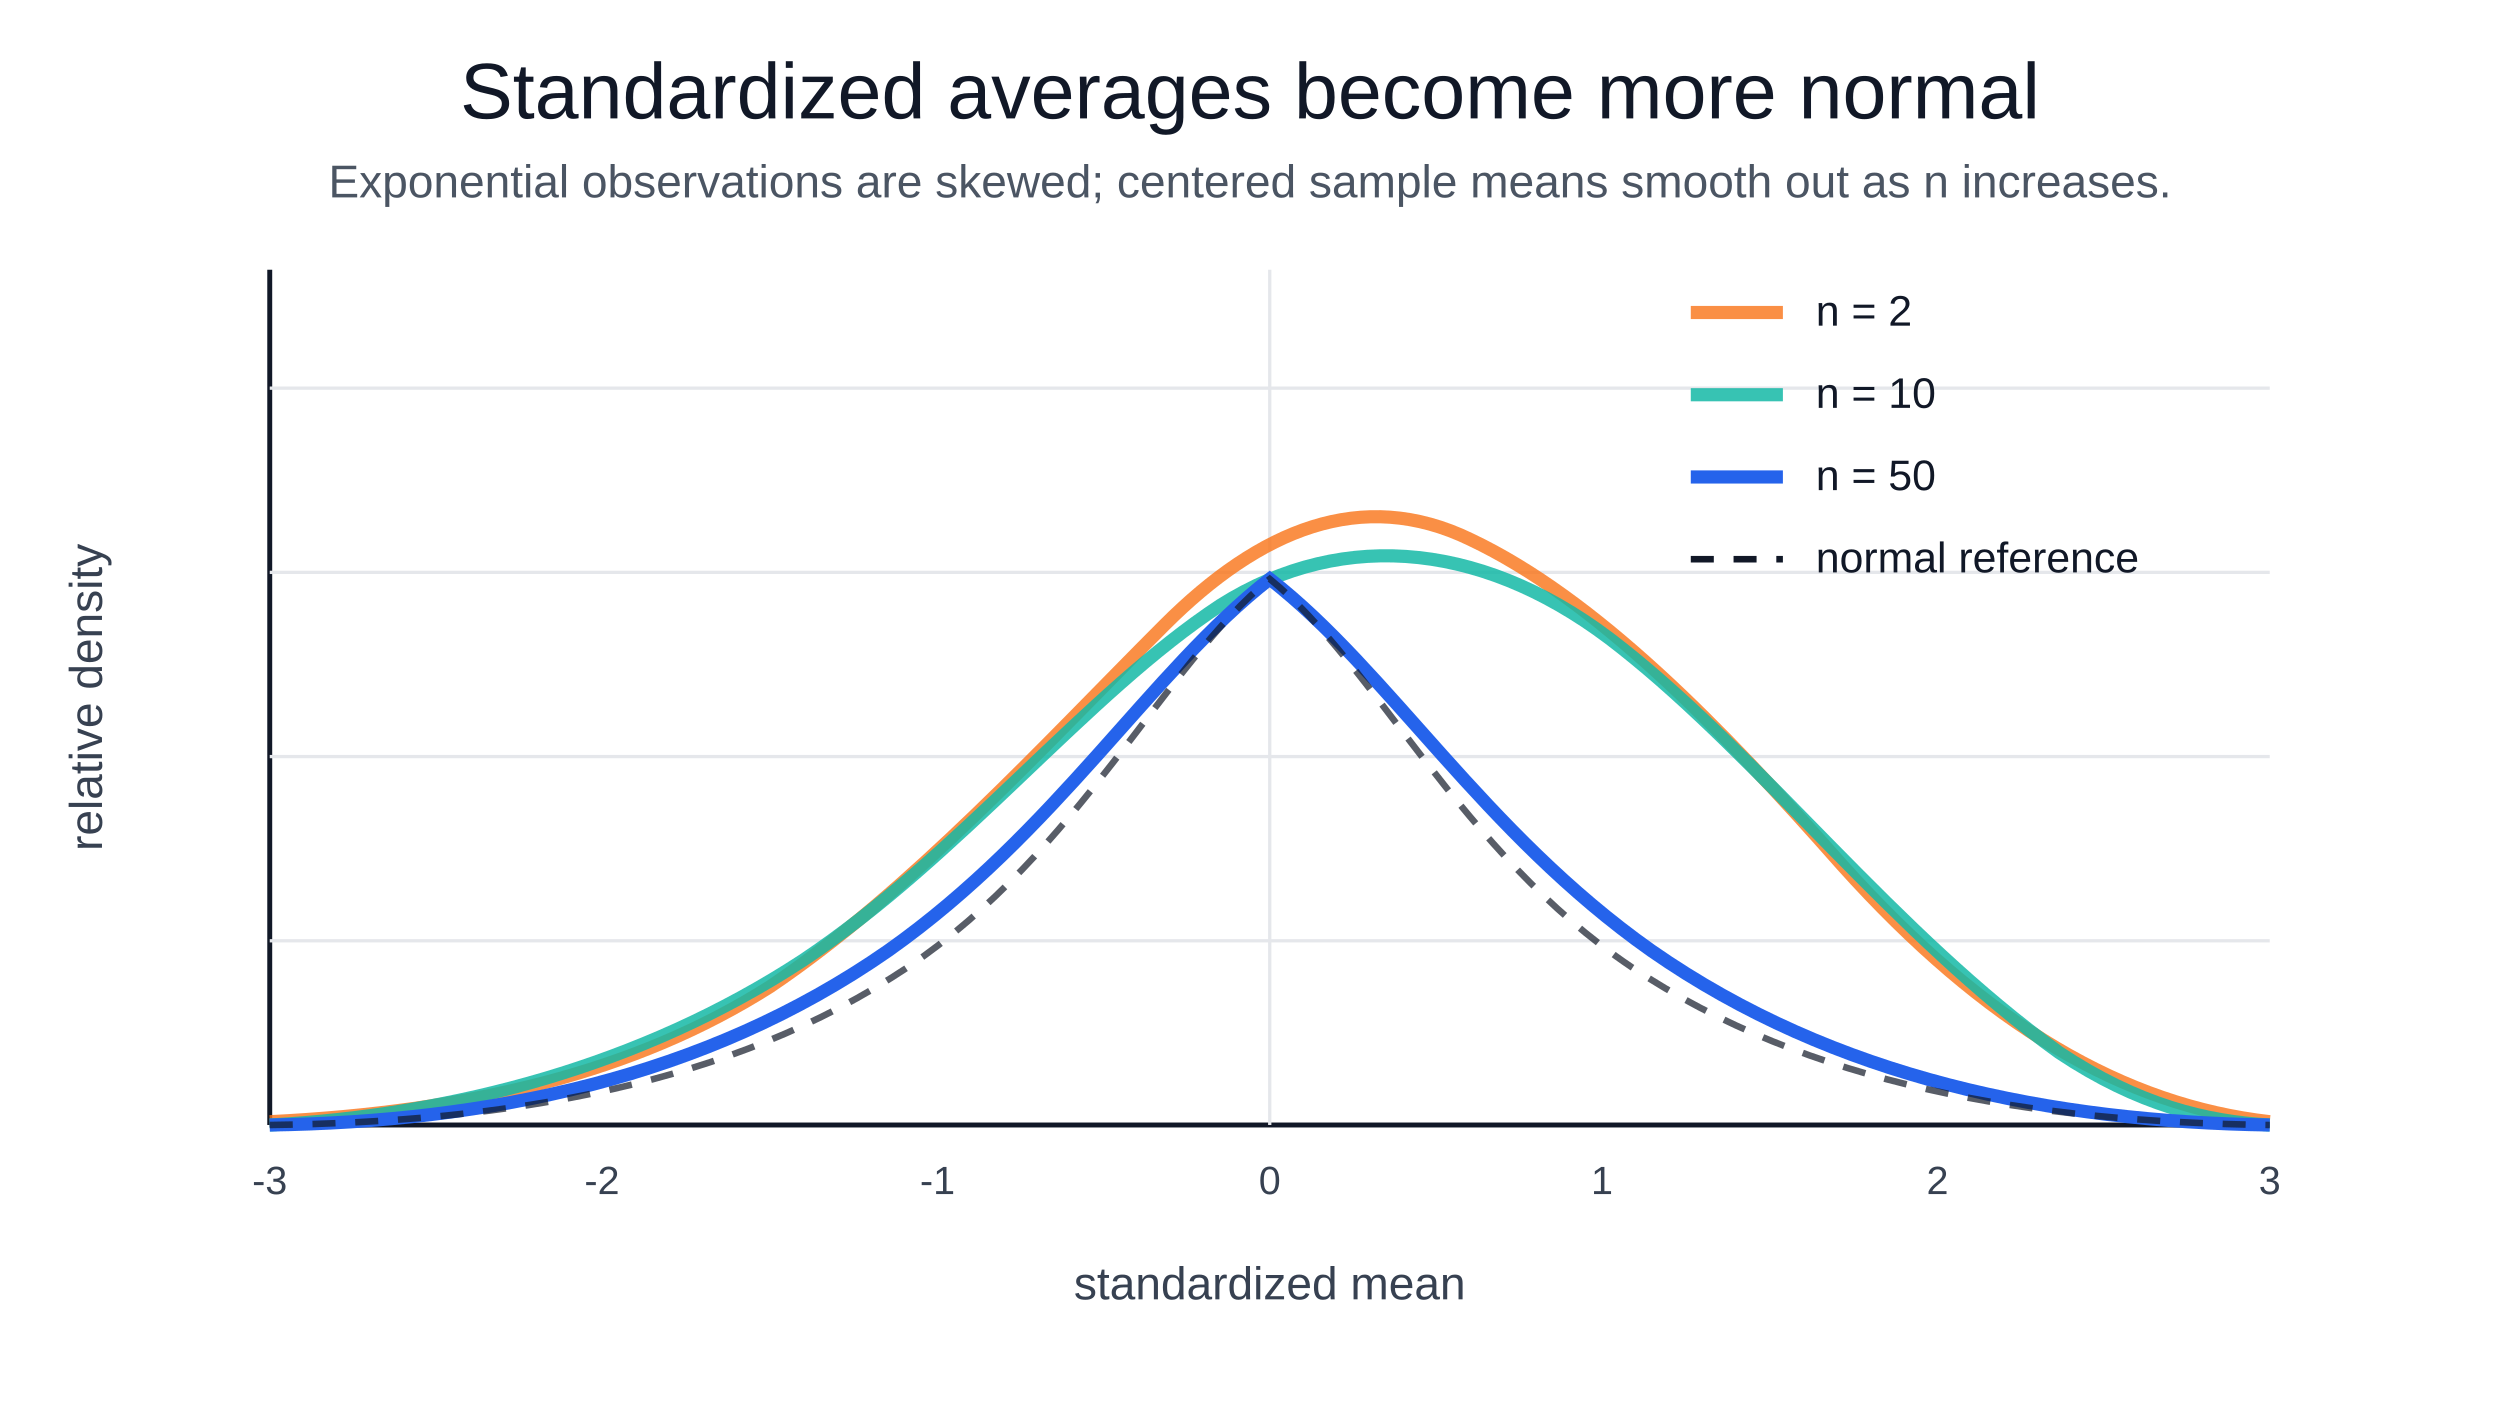
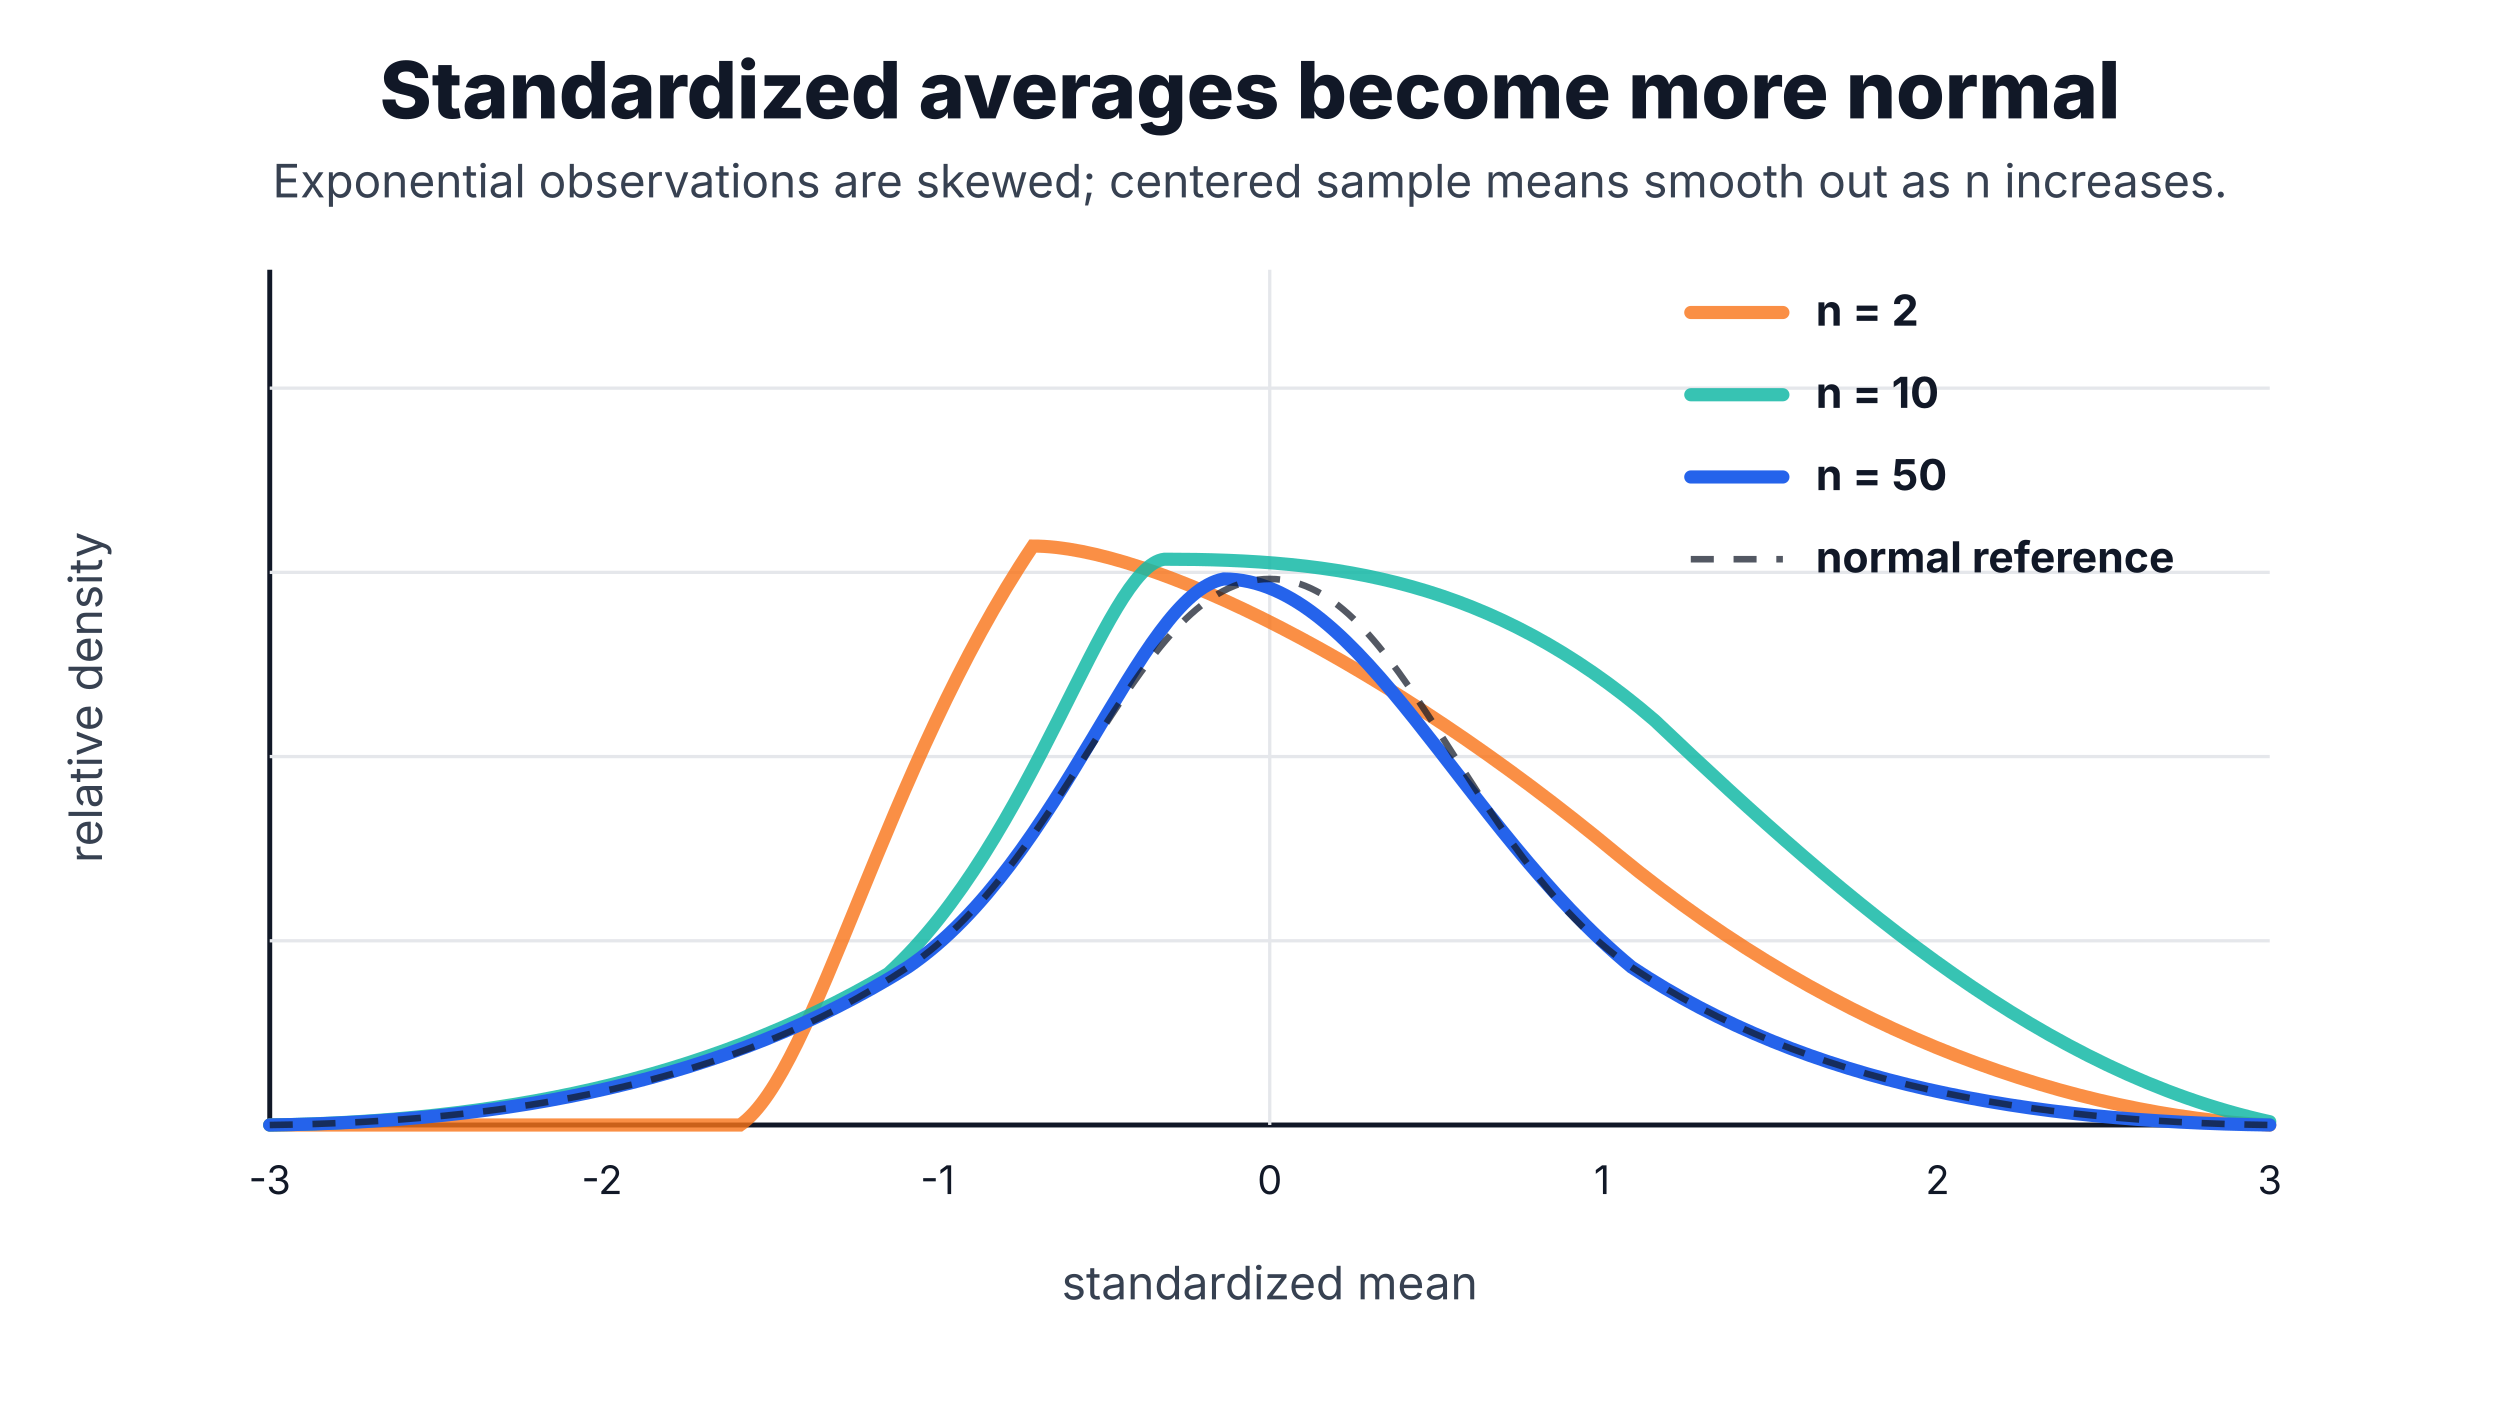
<svg xmlns="http://www.w3.org/2000/svg" width="760" height="430" viewBox="0 0 760 430" role="img" aria-labelledby="title desc">
  <style>
-     @media (prefers-color-scheme: dark) {
-       text { fill: #f8fafc !important; }
-       [fill="#111827"], [fill="#1f2937"], [fill="#374151"], [fill="#4b5563"], [fill="#0f172a"], [fill="#020617"], [fill="#000000"] { fill: #f8fafc !important; }
-       [stroke="#111827"], [stroke="#1f2937"], [stroke="#374151"], [stroke="#4b5563"], [stroke="#0f172a"], [stroke="#020617"], [stroke="#000000"] { stroke: #e5e7eb !important; }
+     text {
+       fill: #111827;
+       font-family: Inter, ui-sans-serif, system-ui, -apple-system, BlinkMacSystemFont, "Segoe UI", sans-serif;
    }
+     .title { font-size: 24px; font-weight: 800; }
+     .subtitle, .tick, .axis-label { fill: #374151; }
+     .subtitle { font-size: 14px; }
+     .tick { font-size: 12px; }
+     .axis-label { font-size: 14px; }
+     .legend { font-size: 13px; font-weight: 650; }
+     .axis { stroke: #111827; stroke-width: 1.5; }
+     .grid { stroke: #e5e7eb; stroke-width: 1; }
+     .n2 { stroke: #f97316; }
+     .n10 { stroke: #14b8a6; }
+     .n50 { stroke: #2563eb; }
+     .normal { stroke: #111827; }
+     .curve { fill: none; stroke-width: 4; stroke-linecap: round; }
+     .normal-curve { fill: none; stroke-width: 2; stroke-dasharray: 7 6; opacity: 0.72; }
  </style>
-   <rect x="0" y="0" width="760" height="430" fill="transparent" />
-   <text x="380" y="36" text-anchor="middle" font-family="Arial, sans-serif" font-size="24" fill="#111827">Standardized averages become more normal</text>
-   <text x="380" y="60" text-anchor="middle" font-family="Arial, sans-serif" font-size="14" fill="#4b5563">Exponential observations are skewed; centered sample means smooth out as n increases.</text>
-   <line x1="82" y1="342" x2="690" y2="342" stroke="#111827" stroke-width="1.5" />
-   <line x1="82" y1="82" x2="82" y2="342" stroke="#111827" stroke-width="1.5" />
-   <g stroke="#e5e7eb" stroke-width="1">
+   <text x="380" y="36" text-anchor="middle" class="title">Standardized averages become more normal</text>
+   <text x="380" y="60" text-anchor="middle" class="subtitle">Exponential observations are skewed; centered sample means smooth out as n increases.</text>
+   <line x1="82" y1="342" x2="690" y2="342" class="axis" />
+   <line x1="82" y1="82" x2="82" y2="342" class="axis" />
+   <g class="grid">
    <line x1="82" y1="286" x2="690" y2="286" />
    <line x1="82" y1="230" x2="690" y2="230" />
    <line x1="82" y1="174" x2="690" y2="174" />
    <line x1="82" y1="118" x2="690" y2="118" />
    <line x1="386" y1="82" x2="386" y2="342" />
  </g>
-   <g font-family="Arial, sans-serif" font-size="12" fill="#374151">
+   <g class="tick">
    <text x="82" y="363" text-anchor="middle">-3</text>
    <text x="183" y="363" text-anchor="middle">-2</text>
    <text x="285" y="363" text-anchor="middle">-1</text>
    <text x="386" y="363" text-anchor="middle">0</text>
    <text x="487" y="363" text-anchor="middle">1</text>
    <text x="589" y="363" text-anchor="middle">2</text>
    <text x="690" y="363" text-anchor="middle">3</text>
-     <text x="386" y="395" text-anchor="middle" font-size="14">standardized mean</text>
-     <text x="31" y="212" text-anchor="middle" transform="rotate(-90 31 212)" font-size="14">relative density</text>
+     <text x="386" y="395" text-anchor="middle" class="axis-label">standardized mean</text>
+     <text x="31" y="212" text-anchor="middle" transform="rotate(-90 31 212)" class="axis-label">relative density</text>
  </g>
-   <path d="M82 341 C143 338 193 326 234 300 C277 271 318 226 354 190 C383 161 414 148 447 164 C485 182 523 221 560 263 C604 312 646 336 690 341" fill="none" stroke="#f97316" stroke-width="4" opacity="0.8" />
-   <path d="M82 342 C138 339 195 324 244 292 C292 260 330 211 371 184 C409 160 453 165 493 197 C536 231 576 284 626 320 C650 336 671 341 690 342" fill="none" stroke="#14b8a6" stroke-width="4" opacity="0.85" />
-   <path d="M82 342 C148 341 214 328 270 289 C321 253 350 204 386 176 C422 204 451 253 502 289 C558 328 624 341 690 342" fill="none" stroke="#2563eb" stroke-width="4" />
-   <path d="M82 342 C155 341 222 330 276 294 C328 259 354 202 386 176 C418 202 444 259 496 294 C550 330 617 341 690 342" fill="none" stroke="#111827" stroke-width="2" stroke-dasharray="7 6" opacity="0.7" />
-   <g font-family="Arial, sans-serif" font-size="13" fill="#111827">
-     <line x1="514" y1="95" x2="542" y2="95" stroke="#f97316" stroke-width="4" opacity="0.8" />
+   <path d="M82 342 C142 342 196 342 225 342 C248 326 269 233 314 166 C349 166 421 201 492 260 C560 316 632 339 690 342" class="curve n2" opacity="0.8" />
+   <path d="M82 342 C150 341 214 329 270 296 C314 256 336 172 354 170 C406 170 453 176 503 219 C564 277 622 326 690 341" class="curve n10" opacity="0.85" />
+   <path d="M82 342 C155 341 220 329 276 294 C323 262 346 181 372 176 C414 176 444 251 496 294 C550 330 617 341 690 342" class="curve n50" />
+   <path d="M82 342 C155 341 222 330 276 294 C326 260 346 176 386 176 C426 176 446 260 496 294 C550 330 617 341 690 342" class="normal normal-curve" />
+   <g class="legend">
+     <line x1="514" y1="95" x2="542" y2="95" class="n2 curve" opacity="0.8" />
    <text x="552" y="99">n = 2</text>
-     <line x1="514" y1="120" x2="542" y2="120" stroke="#14b8a6" stroke-width="4" opacity="0.85" />
+     <line x1="514" y1="120" x2="542" y2="120" class="n10 curve" opacity="0.85" />
    <text x="552" y="124">n = 10</text>
-     <line x1="514" y1="145" x2="542" y2="145" stroke="#2563eb" stroke-width="4" />
+     <line x1="514" y1="145" x2="542" y2="145" class="n50 curve" />
    <text x="552" y="149">n = 50</text>
-     <line x1="514" y1="170" x2="542" y2="170" stroke="#111827" stroke-width="2" stroke-dasharray="7 6" />
+     <line x1="514" y1="170" x2="542" y2="170" class="normal normal-curve" />
    <text x="552" y="174">normal reference</text>
  </g>
</svg>
